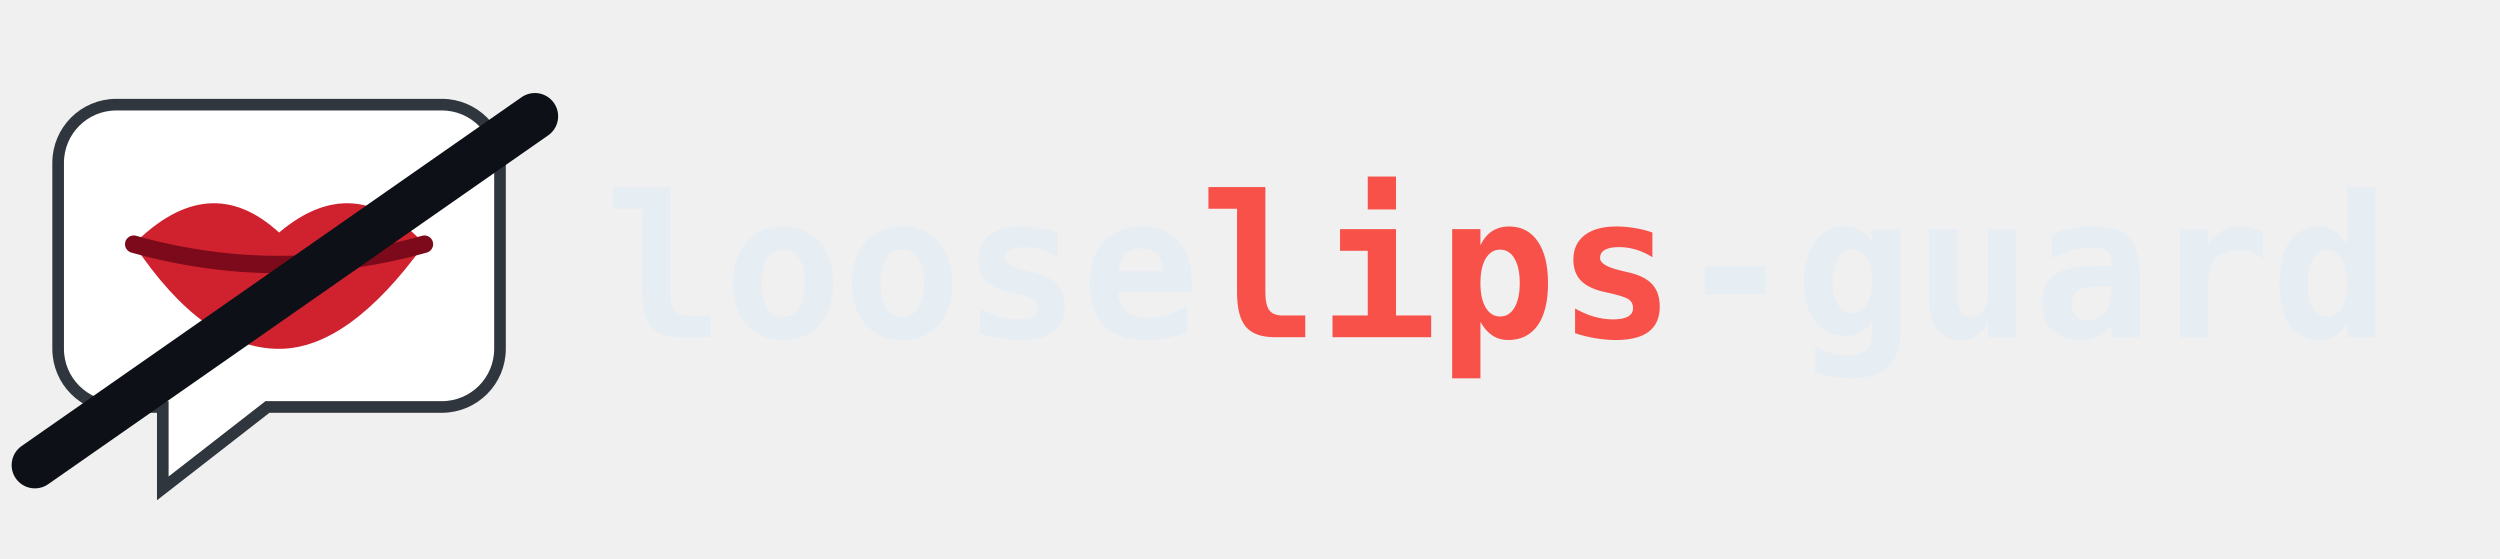
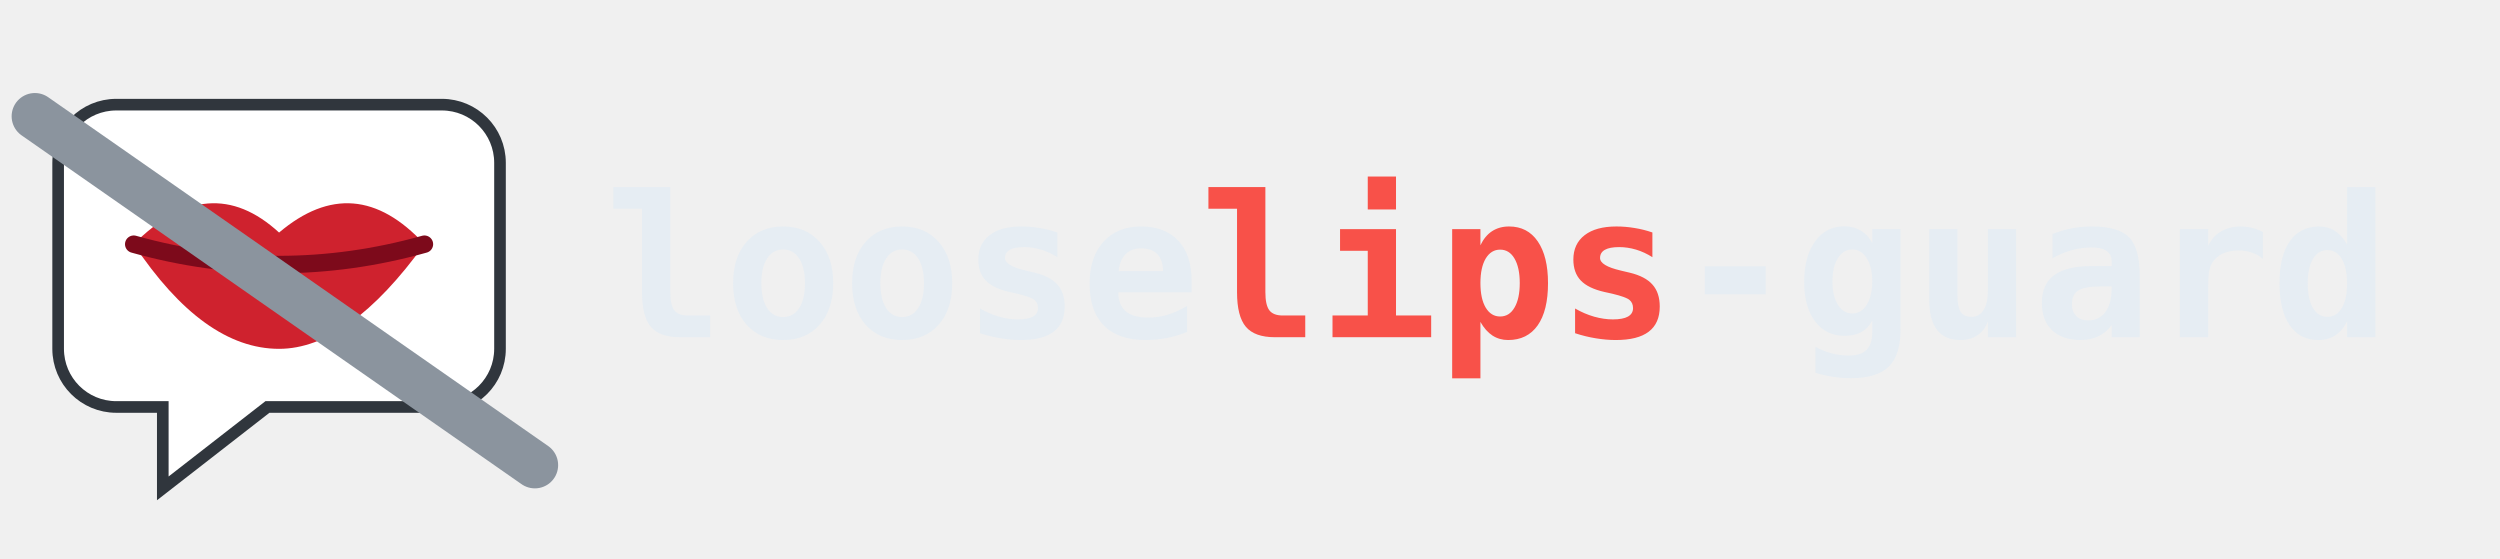
<svg xmlns="http://www.w3.org/2000/svg" viewBox="0 0 430 96" width="430" height="96" role="img" aria-label="looselips-guard">
  <path fill="#fff" stroke="#30363d" stroke-width="2" d="M20 18h56a10 10 0 0 1 10 10v32a10 10 0 0 1-10 10H46L28 84V70h-8a10 10 0 0 1-10-10V28a10 10 0 0 1 10-10z" />
  <path fill="#cf222e" d="M23 42q13-13 25-2 13-11 25 2-13 18-25 18-13 0-25-18z" />
  <path d="M23 42q25 7 50 0" fill="none" stroke="#7d0a1b" stroke-width="3" stroke-linecap="round" />
-   <path d="M6 80 L92 20" stroke="#0d1117" stroke-width="8" stroke-linecap="round" />
+   <path d="M6 20 L92 80" stroke="#8b949e" stroke-width="8" stroke-linecap="round" />
  <text x="104" y="58" font-family="ui-monospace,SFMono-Regular,Menlo,monospace" font-size="34" font-weight="700" fill="#e6edf3">loose<tspan fill="#f85149">lips</tspan>-guard</text>
</svg>
